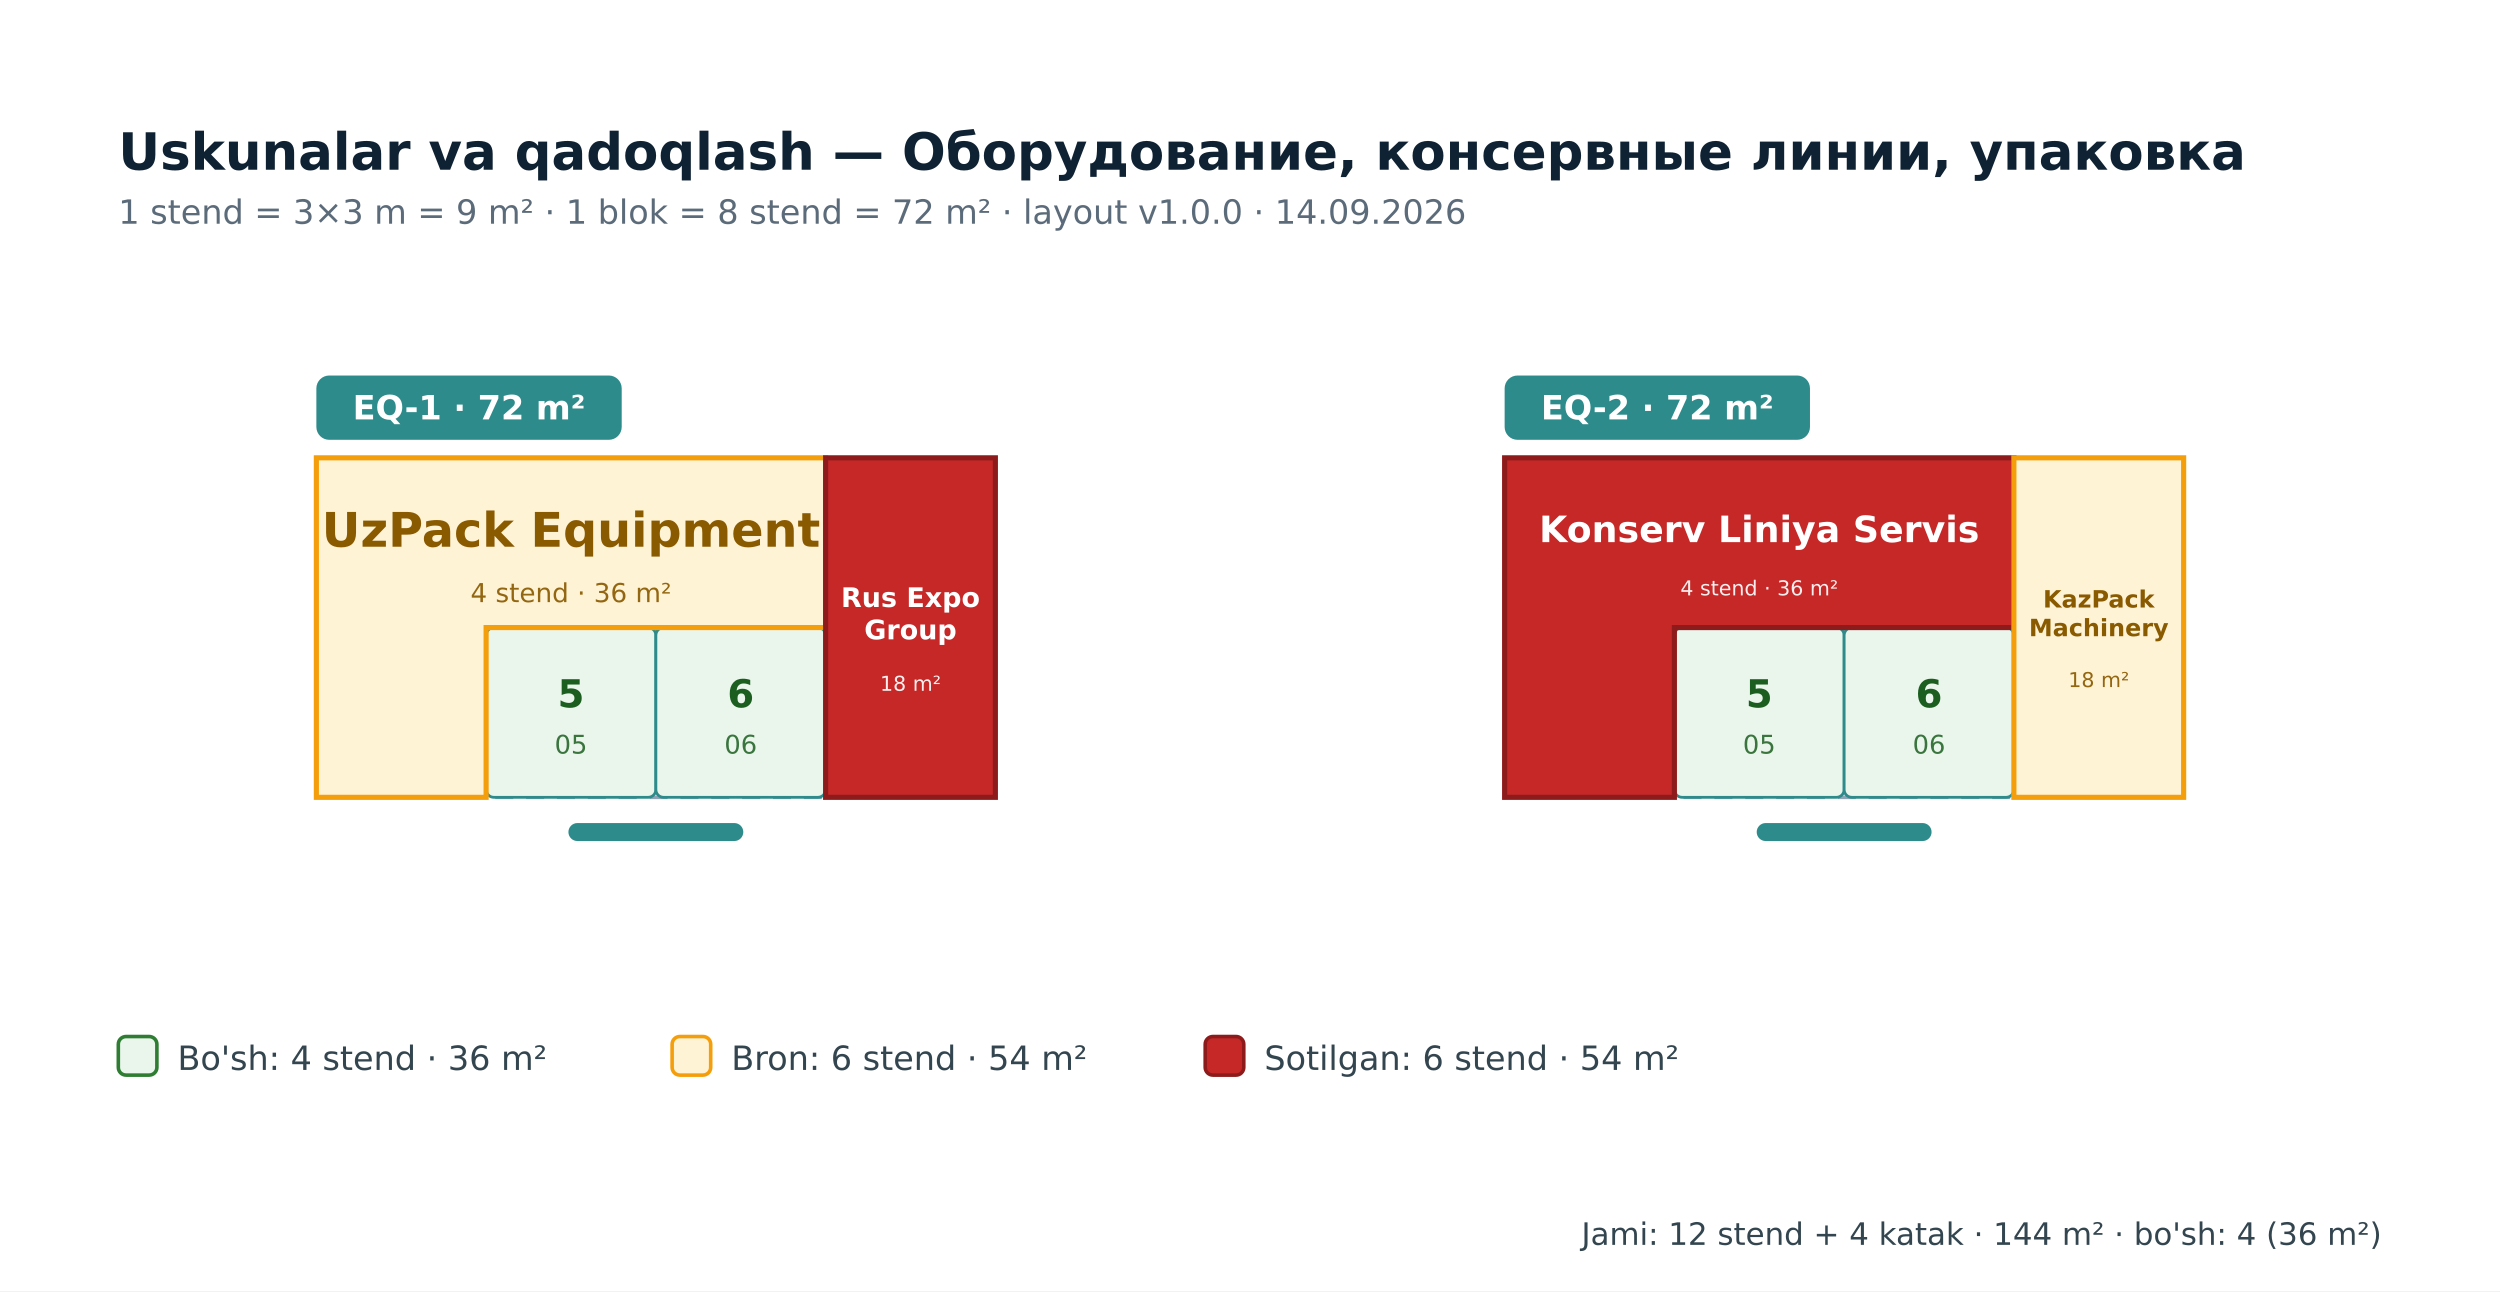
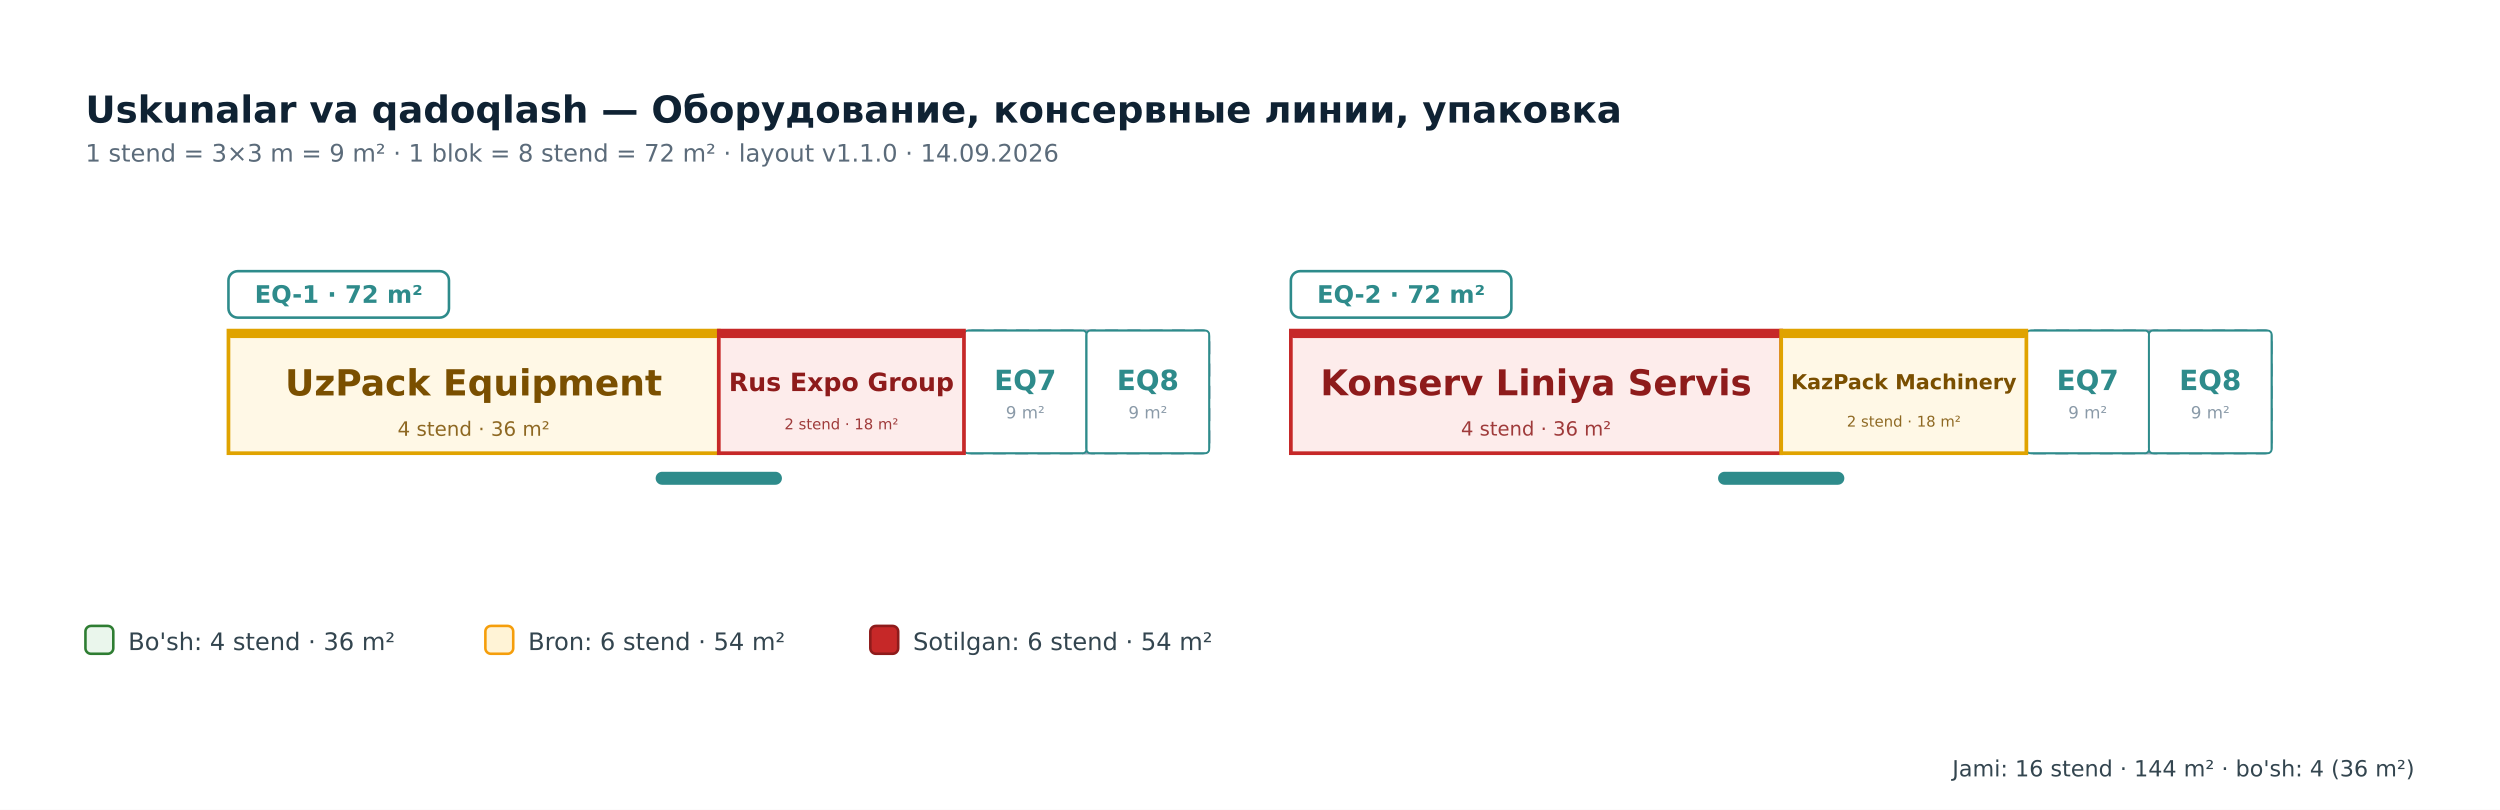
- <svg xmlns="http://www.w3.org/2000/svg" width="972" height="502" viewBox="0 0 972 502" font-family="DejaVu Sans, Helvetica, Arial, sans-serif">
-   <rect width="972" height="502" fill="#ffffff" />
+ <svg xmlns="http://www.w3.org/2000/svg" width="1346" height="436" viewBox="0 0 1346 436" font-family="DejaVu Sans, Helvetica, Arial, sans-serif">
+   <rect width="1346" height="436" fill="#ffffff" />
  <text x="46" y="66" font-size="20" font-weight="bold" fill="#0f2233">Uskunalar va qadoqlash — Оборудование, консервные линии, упаковка</text>
-   <text x="46" y="87" font-size="13" fill="#5b6b7a">1 stend = 3×3 m = 9 m² · 1 blok = 8 stend = 72 m² · layout v1.0.0 · 14.09.2026</text>
-   <rect x="123.00" y="178.00" width="264.00" height="132.00" fill="none" stroke="#90a4b5" stroke-width="1.4" stroke-dasharray="7 5" rx="4" />
-   <rect x="123.00" y="146.00" width="118.72" height="25" rx="5" fill="#2E8B8B" />
-   <text x="182.36" y="163.05" font-size="13" font-weight="bold" fill="#ffffff" text-anchor="middle">EQ-1 · 72 m²</text>
-   <rect x="189.00" y="244.00" width="66.00" height="66.00" rx="3" fill="#eaf6ec" stroke="#2E8B8B" stroke-width="1.1" />
-   <text x="222.00" y="275.00" font-size="15.00" font-weight="bold" fill="#1b5e20" text-anchor="middle">5</text>
-   <text x="222.00" y="293.00" font-size="10" fill="#1b5e20" text-anchor="middle" opacity="0.85">05</text>
-   <rect x="255.00" y="244.00" width="66.00" height="66.00" rx="3" fill="#eaf6ec" stroke="#2E8B8B" stroke-width="1.1" />
-   <text x="288.00" y="275.00" font-size="15.00" font-weight="bold" fill="#1b5e20" text-anchor="middle">6</text>
-   <text x="288.00" y="293.00" font-size="10" fill="#1b5e20" text-anchor="middle" opacity="0.85">06</text>
-   <rect x="221.00" y="320.00" width="68" height="7" rx="3.5" fill="#2E8B8B" />
-   <rect x="585.00" y="178.00" width="264.00" height="132.00" fill="none" stroke="#90a4b5" stroke-width="1.4" stroke-dasharray="7 5" rx="4" />
-   <rect x="585.00" y="146.00" width="118.72" height="25" rx="5" fill="#2E8B8B" />
-   <text x="644.36" y="163.05" font-size="13" font-weight="bold" fill="#ffffff" text-anchor="middle">EQ-2 · 72 m²</text>
-   <rect x="651.00" y="244.00" width="66.00" height="66.00" rx="3" fill="#eaf6ec" stroke="#2E8B8B" stroke-width="1.1" />
-   <text x="684.00" y="275.00" font-size="15.00" font-weight="bold" fill="#1b5e20" text-anchor="middle">5</text>
-   <text x="684.00" y="293.00" font-size="10" fill="#1b5e20" text-anchor="middle" opacity="0.85">05</text>
-   <rect x="717.00" y="244.00" width="66.00" height="66.00" rx="3" fill="#eaf6ec" stroke="#2E8B8B" stroke-width="1.1" />
-   <text x="750.00" y="275.00" font-size="15.00" font-weight="bold" fill="#1b5e20" text-anchor="middle">6</text>
-   <text x="750.00" y="293.00" font-size="10" fill="#1b5e20" text-anchor="middle" opacity="0.85">06</text>
-   <rect x="683.00" y="320.00" width="68" height="7" rx="3.5" fill="#2E8B8B" />
-   <path d="M123 178L189 178L255 178L321 178L321 244L255 244L189 244L189 310L123 310L123 244Z" fill="#fff3d6" stroke="#f59e0b" stroke-width="2" />
-   <text x="222.00" y="212.56" font-size="18.53" font-weight="bold" fill="#8a5a00" text-anchor="middle">UzPack Equipment</text>
-   <text x="222.00" y="234.12" font-size="10.19" fill="#8a5a00" text-anchor="middle" opacity="0.92">4 stend · 36 m²</text>
-   <path d="M321 178L387 178L387 244L387 310L321 310L321 244Z" fill="#c62828" stroke="#8e1b1b" stroke-width="2" />
-   <text x="354.00" y="235.99" font-size="10.48" font-weight="bold" fill="#ffffff" text-anchor="middle">Rus Expo</text>
-   <text x="354.00" y="248.56" font-size="10.48" font-weight="bold" fill="#ffffff" text-anchor="middle">Group</text>
-   <text x="354.00" y="268.58" font-size="8.00" fill="#ffffff" text-anchor="middle" opacity="0.92">18 m²</text>
-   <path d="M585 178L651 178L717 178L783 178L783 244L717 244L651 244L651 310L585 310L585 244Z" fill="#c62828" stroke="#8e1b1b" stroke-width="2" />
-   <text x="684.00" y="210.77" font-size="14.13" font-weight="bold" fill="#ffffff" text-anchor="middle">Konserv Liniya Servis</text>
-   <text x="684.00" y="231.48" font-size="8.00" fill="#ffffff" text-anchor="middle" opacity="0.92">4 stend · 36 m²</text>
-   <path d="M783 178L849 178L849 244L849 310L783 310L783 244Z" fill="#fff3d6" stroke="#f59e0b" stroke-width="2" />
-   <text x="816.00" y="236.22" font-size="9.28" font-weight="bold" fill="#8a5a00" text-anchor="middle">KazPack</text>
-   <text x="816.00" y="247.35" font-size="9.28" font-weight="bold" fill="#8a5a00" text-anchor="middle">Machinery</text>
-   <text x="816.00" y="267.14" font-size="8.00" fill="#8a5a00" text-anchor="middle" opacity="0.92">18 m²</text>
-   <rect x="46.00" y="403.00" width="15" height="15" rx="3" fill="#eaf6ec" stroke="#2e7d32" stroke-width="1.4" />
-   <text x="69.00" y="416.00" font-size="13" fill="#33454f">Bo'sh: 4 stend · 36 m²</text>
-   <rect x="261.32" y="403.00" width="15" height="15" rx="3" fill="#fff3d6" stroke="#f59e0b" stroke-width="1.4" />
-   <text x="284.32" y="416.00" font-size="13" fill="#33454f">Bron: 6 stend · 54 m²</text>
-   <rect x="468.58" y="403.00" width="15" height="15" rx="3" fill="#c62828" stroke="#8e1b1b" stroke-width="1.4" />
-   <text x="491.58" y="416.00" font-size="13" fill="#33454f">Sotilgan: 6 stend · 54 m²</text>
-   <text x="926" y="484" font-size="12" fill="#33454f" text-anchor="end">Jami: 12 stend + 4 katak · 144 m² · bo'sh: 4 (36 m²)</text>
+   <text x="46" y="87" font-size="13" fill="#5b6b7a">1 stend = 3×3 m = 9 m² · 1 blok = 8 stend = 72 m² · layout v1.1.0 · 14.09.2026</text>
+   <rect x="123.00" y="178.00" width="528.00" height="66.00" fill="none" stroke="#90a4b5" stroke-width="1.4" stroke-dasharray="7 5" rx="4" />
+   <rect x="123.00" y="146.00" width="118.72" height="25" rx="5" fill="#ffffff" stroke="#2E8B8B" stroke-width="1.4" />
+   <text x="182.36" y="163.05" font-size="13" font-weight="bold" fill="#2E8B8B" text-anchor="middle">EQ-1 · 72 m²</text>
+   <rect x="519.00" y="178.00" width="66.00" height="66.00" rx="3" fill="#eaf6ec" stroke="#2E8B8B" stroke-width="1.1" />
+   <rect x="519.00" y="178.00" width="66.00" height="66.00" rx="2" fill="#ffffff" stroke="#2E8B8B" stroke-width="1.05" />
+   <text x="552.00" y="210.00" font-size="15.00" font-weight="bold" fill="#2E8B8B" text-anchor="middle">EQ7</text>
+   <text x="552.00" y="225.25" font-size="9.00" fill="#8a9aa8" text-anchor="middle">9 m²</text>
+   <rect x="585.00" y="178.00" width="66.00" height="66.00" rx="3" fill="#eaf6ec" stroke="#2E8B8B" stroke-width="1.1" />
+   <rect x="585.00" y="178.00" width="66.00" height="66.00" rx="2" fill="#ffffff" stroke="#2E8B8B" stroke-width="1.05" />
+   <text x="618.00" y="210.00" font-size="15.00" font-weight="bold" fill="#2E8B8B" text-anchor="middle">EQ8</text>
+   <text x="618.00" y="225.25" font-size="9.00" fill="#8a9aa8" text-anchor="middle">9 m²</text>
+   <rect x="353.00" y="254.00" width="68" height="7" rx="3.5" fill="#2E8B8B" />
+   <rect x="695.00" y="178.00" width="528.00" height="66.00" fill="none" stroke="#90a4b5" stroke-width="1.4" stroke-dasharray="7 5" rx="4" />
+   <rect x="695.00" y="146.00" width="118.72" height="25" rx="5" fill="#ffffff" stroke="#2E8B8B" stroke-width="1.4" />
+   <text x="754.36" y="163.05" font-size="13" font-weight="bold" fill="#2E8B8B" text-anchor="middle">EQ-2 · 72 m²</text>
+   <rect x="1091.00" y="178.00" width="66.00" height="66.00" rx="3" fill="#eaf6ec" stroke="#2E8B8B" stroke-width="1.1" />
+   <rect x="1091.00" y="178.00" width="66.00" height="66.00" rx="2" fill="#ffffff" stroke="#2E8B8B" stroke-width="1.05" />
+   <text x="1124.00" y="210.00" font-size="15.00" font-weight="bold" fill="#2E8B8B" text-anchor="middle">EQ7</text>
+   <text x="1124.00" y="225.25" font-size="9.00" fill="#8a9aa8" text-anchor="middle">9 m²</text>
+   <rect x="1157.00" y="178.00" width="66.00" height="66.00" rx="3" fill="#eaf6ec" stroke="#2E8B8B" stroke-width="1.1" />
+   <rect x="1157.00" y="178.00" width="66.00" height="66.00" rx="2" fill="#ffffff" stroke="#2E8B8B" stroke-width="1.05" />
+   <text x="1190.00" y="210.00" font-size="15.00" font-weight="bold" fill="#2E8B8B" text-anchor="middle">EQ8</text>
+   <text x="1190.00" y="225.25" font-size="9.00" fill="#8a9aa8" text-anchor="middle">9 m²</text>
+   <rect x="925.00" y="254.00" width="68" height="7" rx="3.5" fill="#2E8B8B" />
+   <path d="M123 178L189 178L255 178L321 178L387 178L387 244L321 244L255 244L189 244L123 244Z" fill="#fff8e6" stroke="#e0a300" stroke-width="2" />
+   <rect x="123.00" y="178.00" width="264.00" height="4" rx="1.5" fill="#e0a300" />
+   <text x="255.00" y="212.92" font-size="19.41" font-weight="bold" fill="#7a4f00" text-anchor="middle">UzPack Equipment</text>
+   <text x="255.00" y="234.65" font-size="10.68" fill="#7a4f00" text-anchor="middle" opacity="0.85">4 stend · 36 m²</text>
+   <path d="M387 178L453 178L519 178L519 244L453 244L387 244Z" fill="#fdeceb" stroke="#c62828" stroke-width="2" />
+   <rect x="387.00" y="178.00" width="132.00" height="4" rx="1.5" fill="#c62828" />
+   <text x="453.00" y="210.54" font-size="13.57" font-weight="bold" fill="#8e1b1b" text-anchor="middle">Rus Expo Group</text>
+   <text x="453.00" y="231.14" font-size="8.00" fill="#8e1b1b" text-anchor="middle" opacity="0.85">2 stend · 18 m²</text>
+   <path d="M695 178L761 178L827 178L893 178L959 178L959 244L893 244L827 244L761 244L695 244Z" fill="#fdeceb" stroke="#c62828" stroke-width="2" />
+   <rect x="695.00" y="178.00" width="264.00" height="4" rx="1.5" fill="#c62828" />
+   <text x="827.00" y="212.82" font-size="19.17" font-weight="bold" fill="#8e1b1b" text-anchor="middle">Konserv Liniya Servis</text>
+   <text x="827.00" y="234.50" font-size="10.54" fill="#8e1b1b" text-anchor="middle" opacity="0.85">4 stend · 36 m²</text>
+   <path d="M959 178L1025 178L1091 178L1091 244L1025 244L959 244Z" fill="#fff8e6" stroke="#e0a300" stroke-width="2" />
+   <rect x="959.00" y="178.00" width="132.00" height="4" rx="1.5" fill="#e0a300" />
+   <text x="1025.00" y="209.56" font-size="11.17" font-weight="bold" fill="#7a4f00" text-anchor="middle">KazPack Machinery</text>
+   <text x="1025.00" y="229.70" font-size="8.00" fill="#7a4f00" text-anchor="middle" opacity="0.85">2 stend · 18 m²</text>
+   <rect x="46.00" y="337.00" width="15" height="15" rx="3" fill="#eaf6ec" stroke="#2e7d32" stroke-width="1.4" />
+   <text x="69.00" y="350.00" font-size="13" fill="#33454f">Bo'sh: 4 stend · 36 m²</text>
+   <rect x="261.32" y="337.00" width="15" height="15" rx="3" fill="#fff3d6" stroke="#f59e0b" stroke-width="1.4" />
+   <text x="284.32" y="350.00" font-size="13" fill="#33454f">Bron: 6 stend · 54 m²</text>
+   <rect x="468.58" y="337.00" width="15" height="15" rx="3" fill="#c62828" stroke="#8e1b1b" stroke-width="1.4" />
+   <text x="491.58" y="350.00" font-size="13" fill="#33454f">Sotilgan: 6 stend · 54 m²</text>
+   <text x="1300" y="418" font-size="12" fill="#33454f" text-anchor="end">Jami: 16 stend · 144 m² · bo'sh: 4 (36 m²)</text>
</svg>
